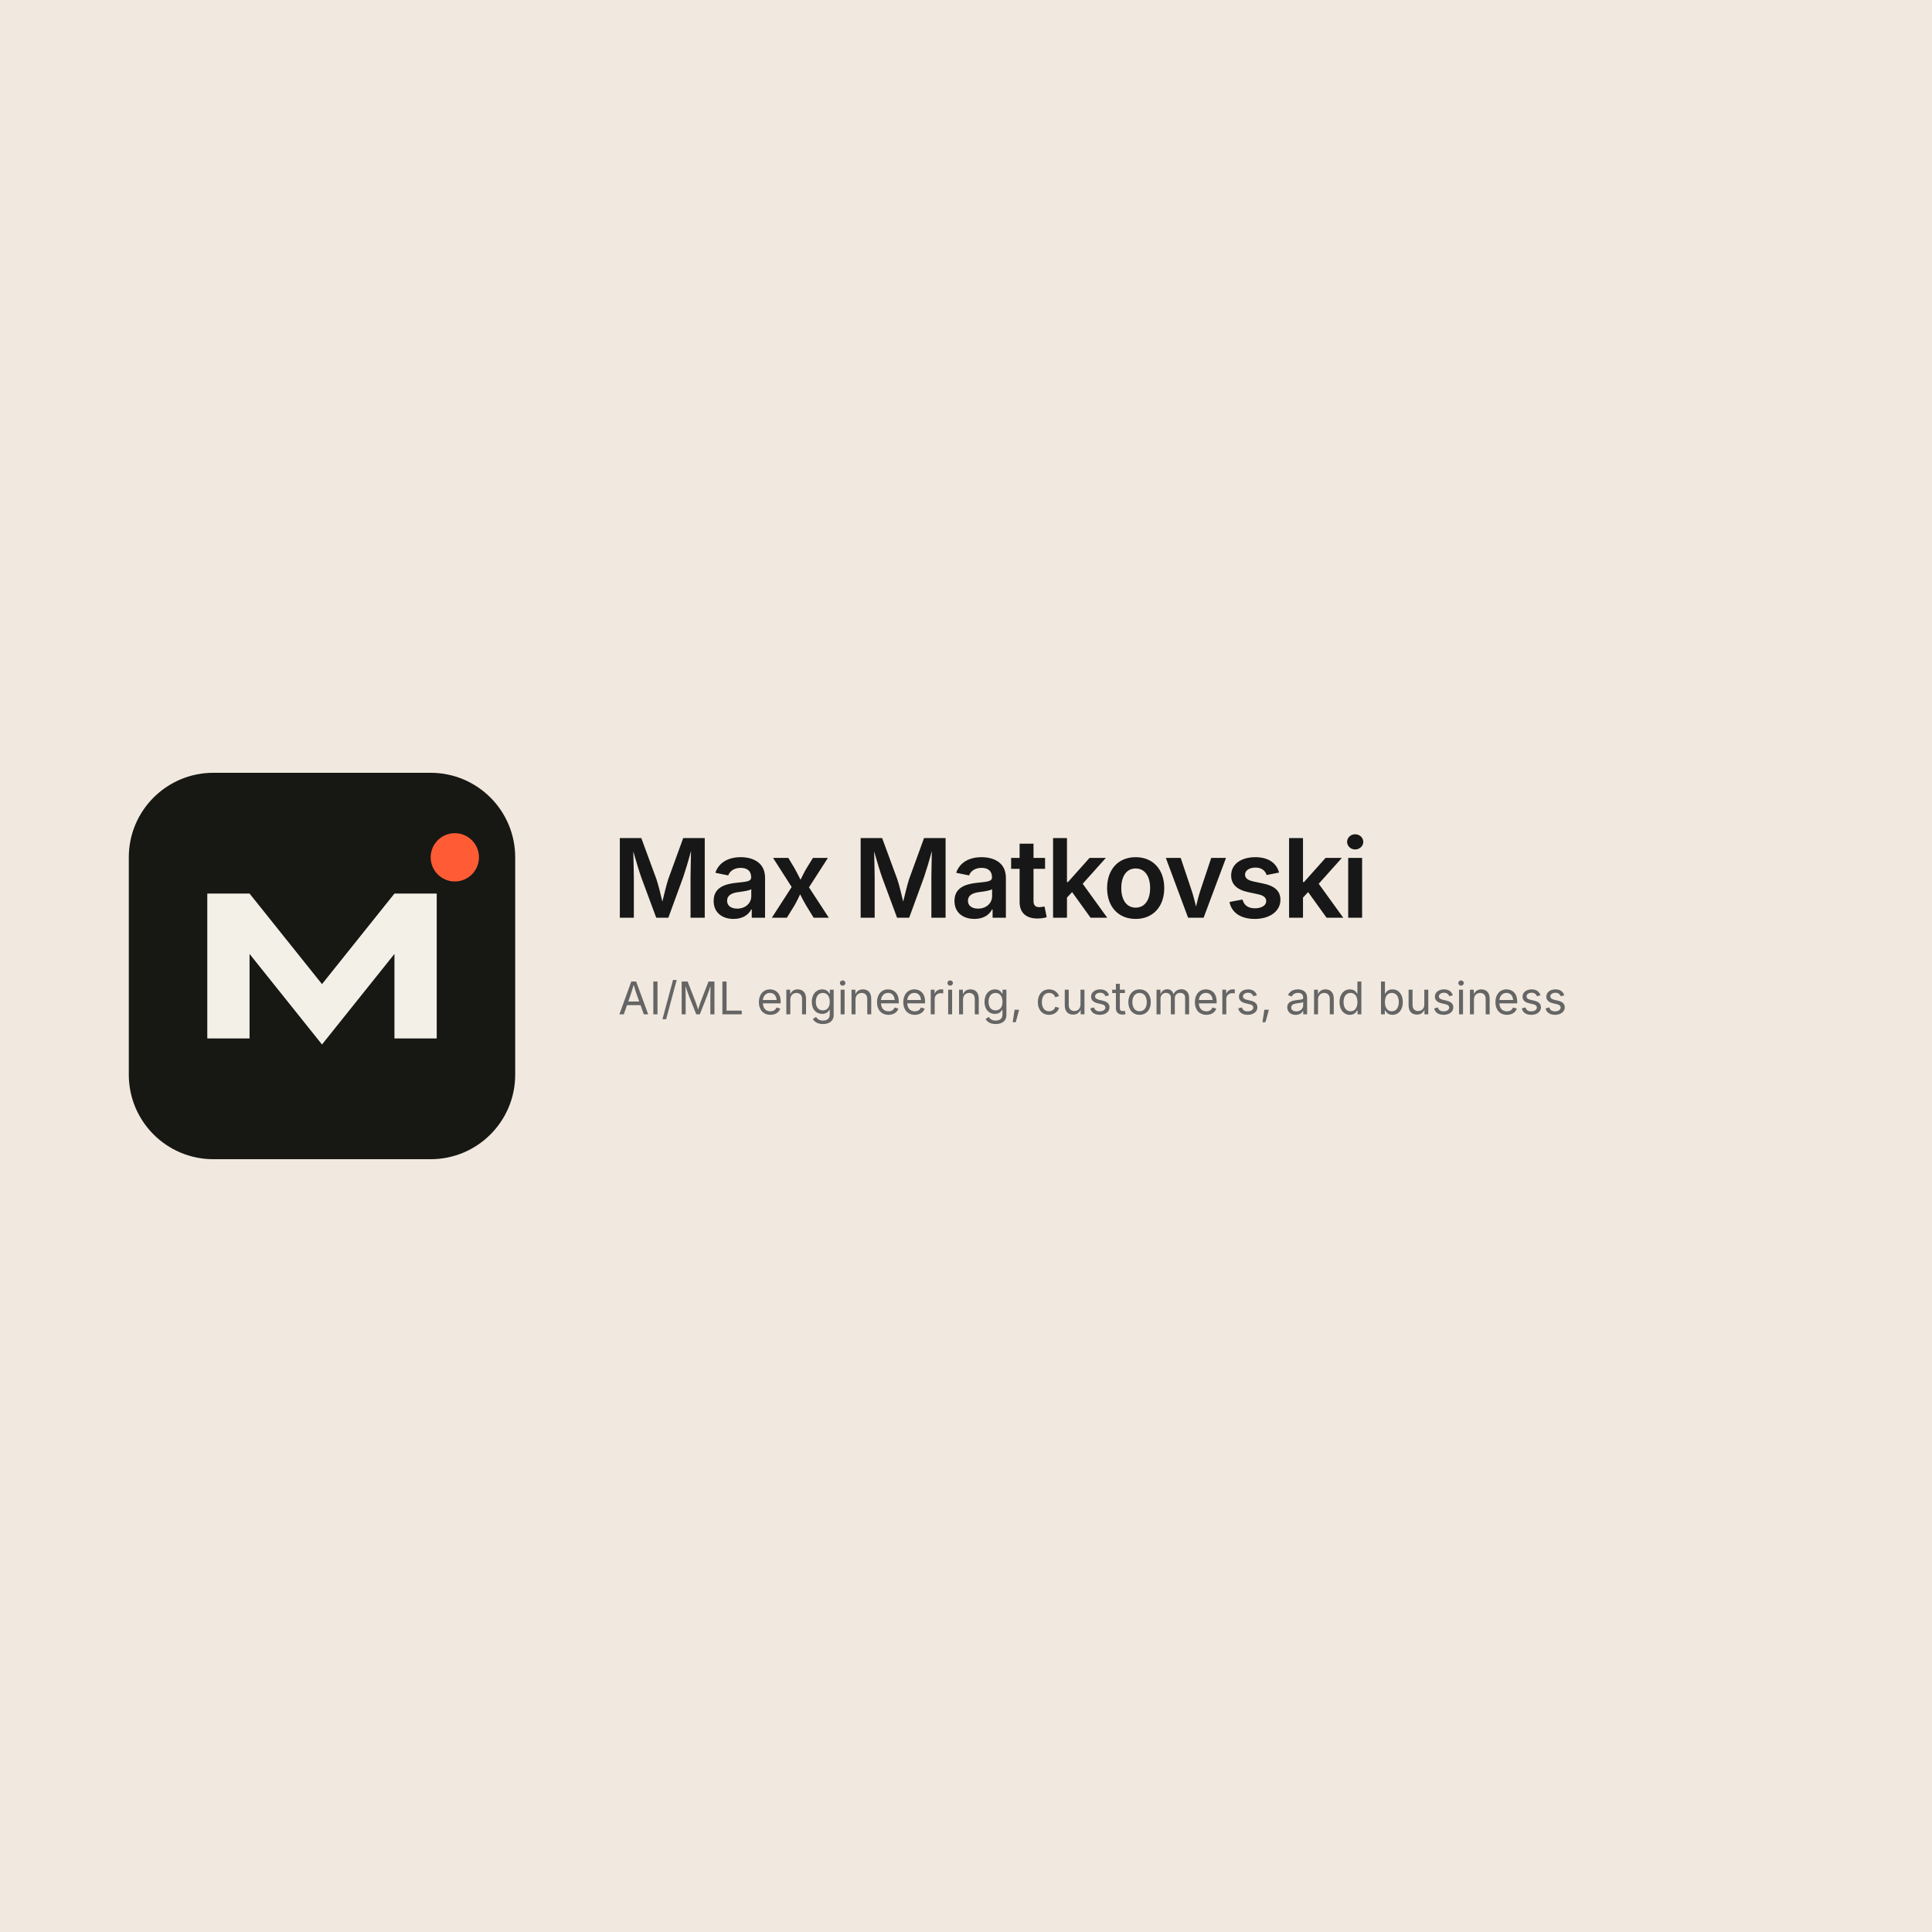
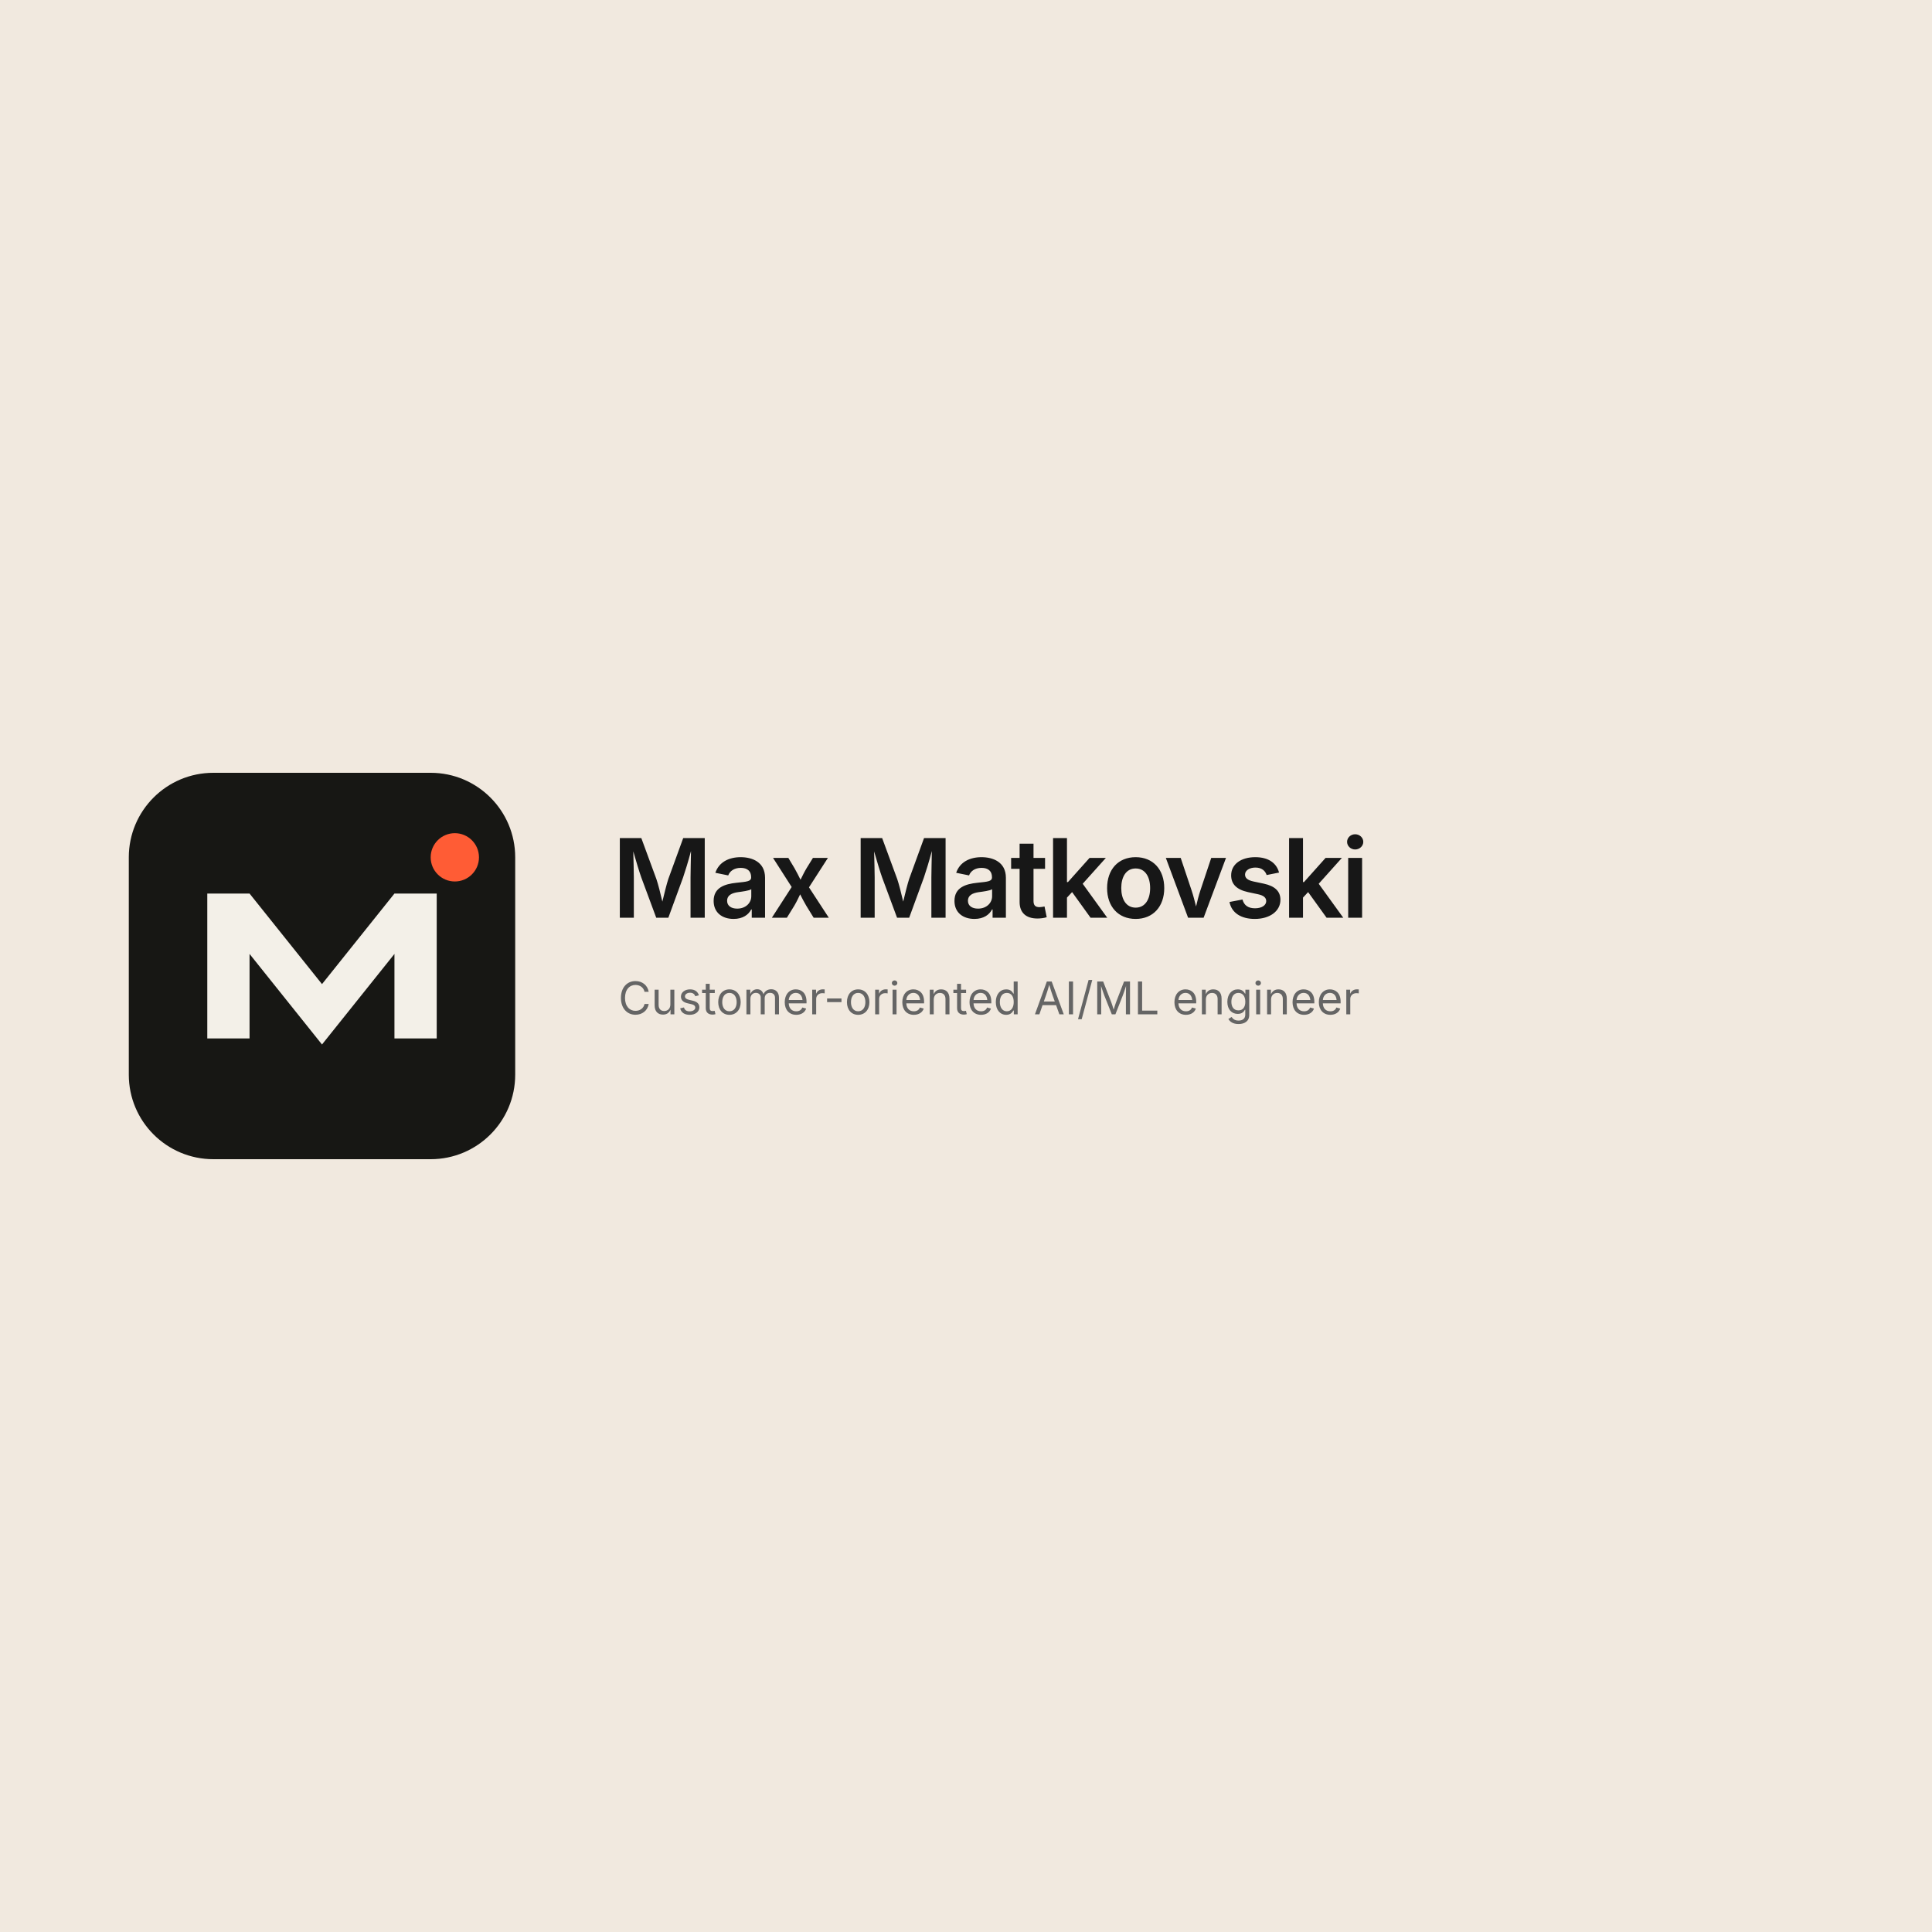
<svg xmlns="http://www.w3.org/2000/svg" width="1200" height="1200" viewBox="0 0 1200 1200">
  <rect width="1200" height="1200" fill="#f1e9df" />
  <g transform="translate(80 480) scale(3.75)">
    <rect width="64" height="64" rx="14" fill="#171714" />
    <path d="M13 44V20h7l12 15 12-15h7v24h-7V30L32 45 20 30v14z" fill="#f3f0e8" />
    <circle cx="54" cy="14" r="4" fill="#ff5c35" />
  </g>
  <text x="380" y="570" fill="#171717" font-family="Inter, -apple-system, BlinkMacSystemFont, 'Segoe UI', sans-serif" font-size="68" font-weight="600" letter-spacing="-2">Max Matkovski</text>
-   <text x="384" y="630" fill="#656565" font-family="Inter, -apple-system, BlinkMacSystemFont, 'Segoe UI', sans-serif" font-size="28">AI/ML engineering, customers, and business</text>
+   <text x="384" y="630" fill="#656565" font-family="Inter, -apple-system, BlinkMacSystemFont, 'Segoe UI', sans-serif" font-size="28">Customer-oriented AI/ML engineer</text>
</svg>
